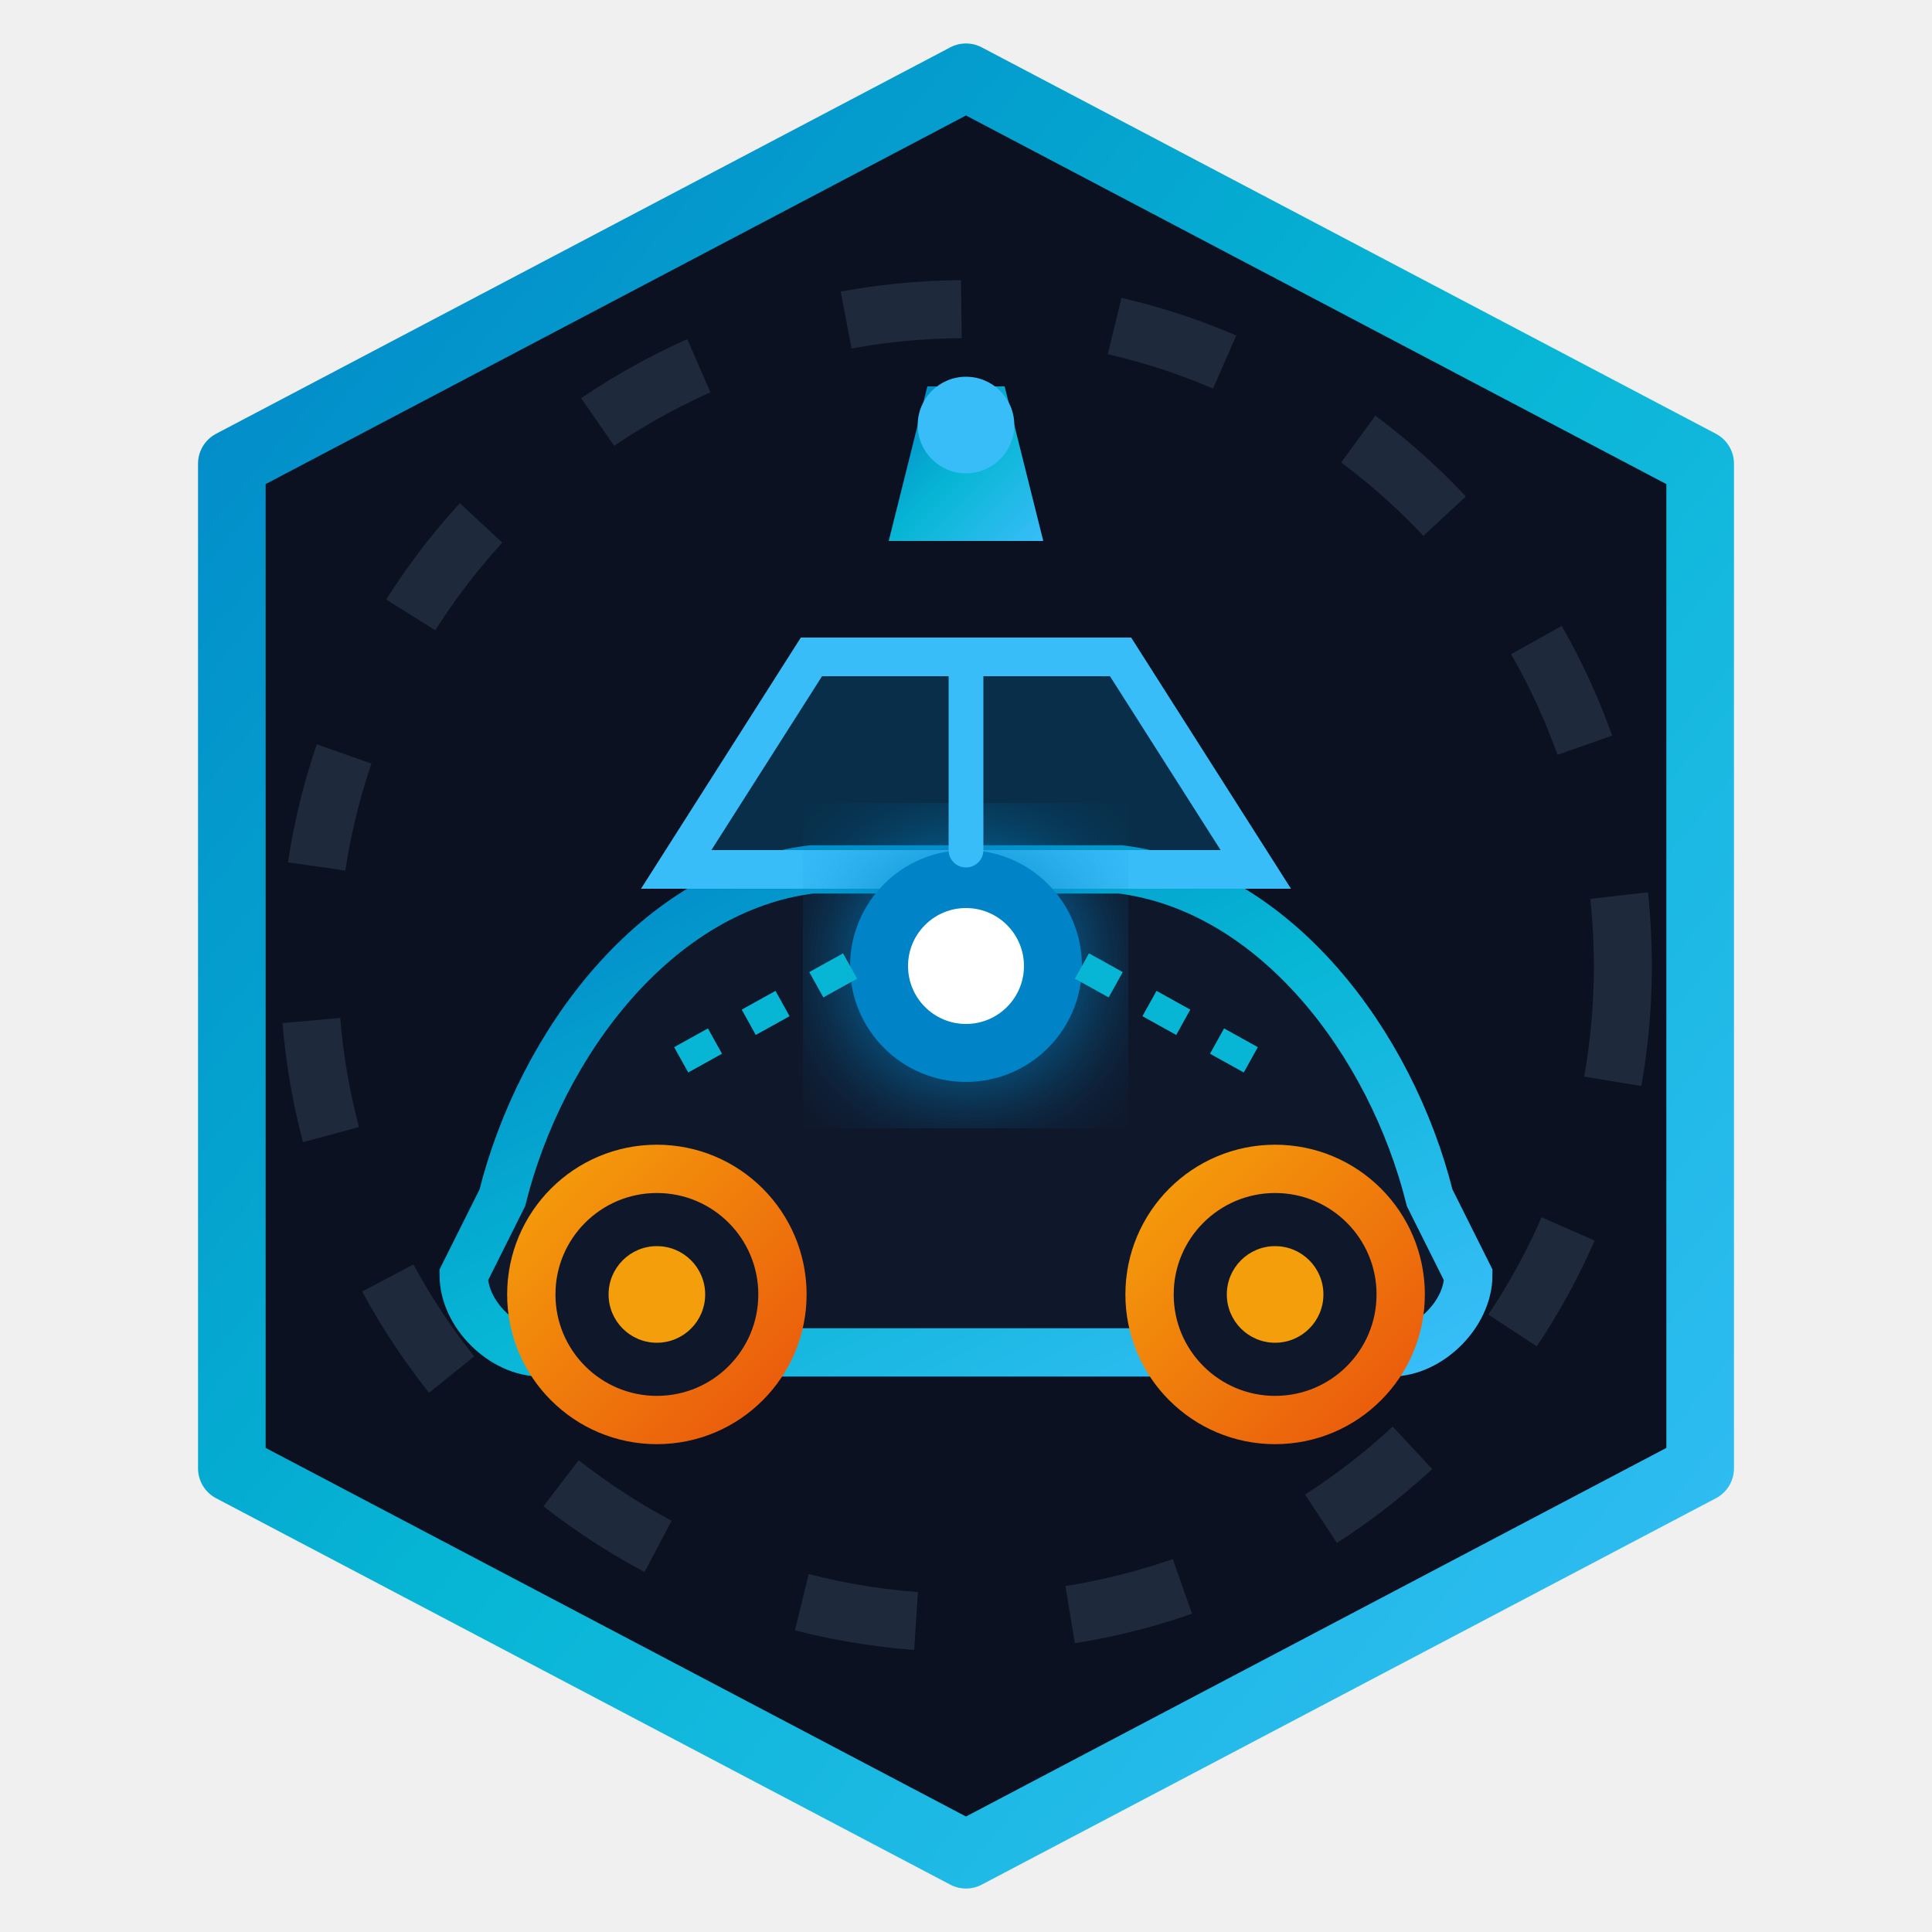
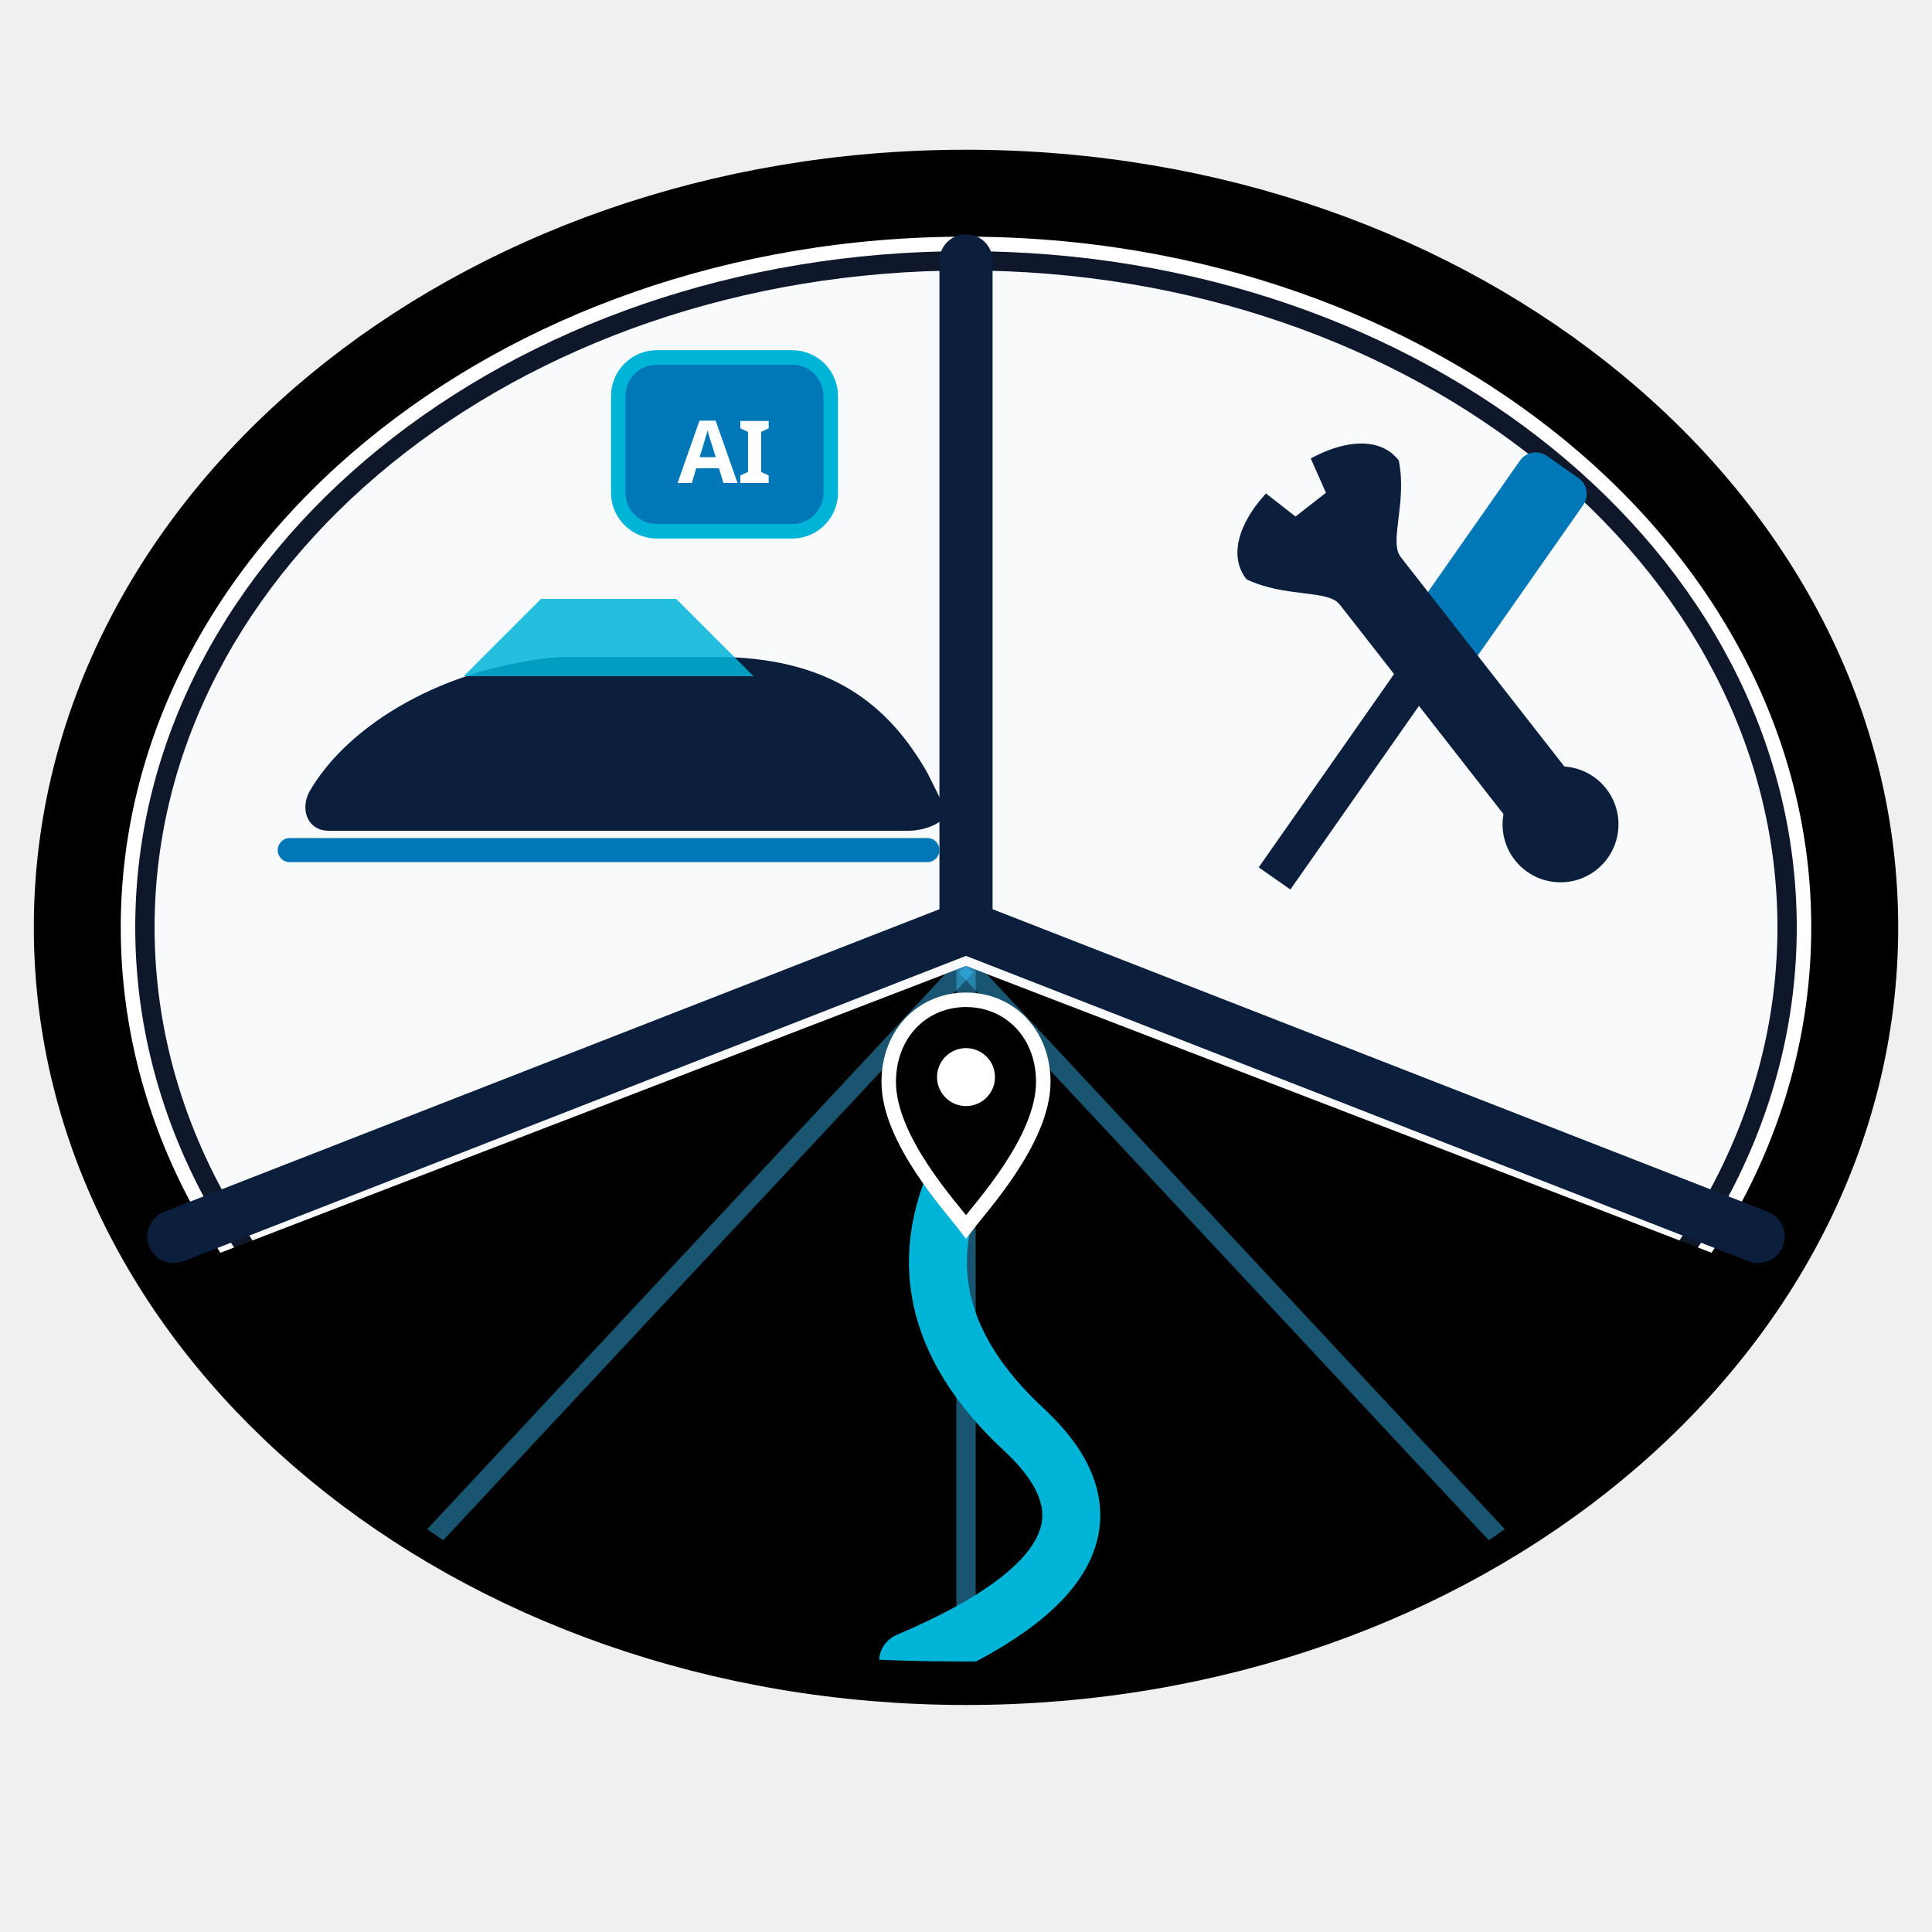
- <svg xmlns="http://www.w3.org/2000/svg" viewBox="0 0 100 100" fill="none">
+ <svg xmlns="http://www.w3.org/2000/svg" width="64" height="64" viewBox="0 0 200 200" fill="none">
  <defs>
-     <linearGradient id="primaryGrad" x1="0%" y1="0%" x2="100%" y2="100%">
-       <stop offset="0%" stop-color="#0284C7" />
-       <stop offset="50%" stop-color="#06B6D4" />
-       <stop offset="100%" stop-color="#38BDF8" />
+     <linearGradient id="emblemBorder" x1="0%" y1="0%" x2="100%" y2="100%">
+       <stop offset="0%" stopColor="#0B1E3B" />
+       <stop offset="100%" stopColor="#0353A4" />
    </linearGradient>
-     <linearGradient id="amberGrad" x1="0%" y1="0%" x2="100%" y2="100%">
-       <stop offset="0%" stop-color="#F59E0B" />
-       <stop offset="100%" stop-color="#EA580C" />
+     <linearGradient id="aiGlow" x1="0%" y1="0%" x2="100%" y2="100%">
+       <stop offset="0%" stopColor="#00B4D8" />
+       <stop offset="100%" stopColor="#0077B6" />
    </linearGradient>
-     <filter id="glow" x="-20%" y="-20%" width="140%" height="140%">
-       <feGaussianBlur stdDeviation="3" result="blur" />
-       <feComposite in="SourceGraphic" in2="blur" operator="over" />
-     </filter>
+     <linearGradient id="roadGradient" x1="0%" y1="0%" x2="100%" y2="100%">
+       <stop offset="0%" stopColor="#0A2540" />
+       <stop offset="100%" stopColor="#1E3A8A" />
+     </linearGradient>
+     <linearGradient id="pinGradient" x1="0%" y1="0%" x2="100%" y2="100%">
+       <stop offset="0%" stopColor="#EF4444" />
+       <stop offset="100%" stopColor="#DC2626" />
+     </linearGradient>
  </defs>
-   <polygon points="50,4 88,24 88,76 50,96 12,76 12,24" fill="#0B1120" stroke="url(#primaryGrad)" stroke-width="3.5" stroke-linejoin="round" />
-   <circle cx="50" cy="50" r="34" stroke="#1E293B" stroke-width="3" stroke-dasharray="6 8" />
-   <path d="M26 62 C28 54, 34 46, 42 45 L58 45 C66 46, 72 54, 74 62 L76 66 C76 68, 74 70, 72 70 L28 70 C26 70, 24 68, 24 66 Z" fill="#0F172A" stroke="url(#primaryGrad)" stroke-width="2.5" />
-   <path d="M35 45 L42 34 L58 34 L65 45 Z" fill="#0284C7" fill-opacity="0.25" stroke="#38BDF8" stroke-width="2" />
-   <circle cx="34" cy="67" r="6.5" fill="#0F172A" stroke="url(#amberGrad)" stroke-width="2.5" />
-   <circle cx="34" cy="67" r="2.5" fill="#F59E0B" />
-   <circle cx="66" cy="67" r="6.5" fill="#0F172A" stroke="url(#amberGrad)" stroke-width="2.5" />
-   <circle cx="66" cy="67" r="2.5" fill="#F59E0B" />
-   <path d="M48 20 L52 20 L54 28 L46 28 Z" fill="url(#primaryGrad)" />
-   <circle cx="50" cy="50" r="6" fill="#0284C7" filter="url(#glow)" />
-   <circle cx="50" cy="50" r="3" fill="#FFFFFF" />
-   <line x1="50" y1="34" x2="50" y2="44" stroke="#38BDF8" stroke-width="1.8" stroke-linecap="round" />
-   <line x1="44" y1="50" x2="35" y2="55" stroke="#06B6D4" stroke-width="1.5" stroke-dasharray="2 2" />
-   <line x1="56" y1="50" x2="65" y2="55" stroke="#06B6D4" stroke-width="1.5" stroke-dasharray="2 2" />
-   <circle cx="50" cy="22" r="2.5" fill="#38BDF8" />
+   <ellipse cx="100" cy="96" rx="92" ry="76" fill="#FFFFFF" stroke="url(#emblemBorder)" stroke-width="9" />
+   <ellipse cx="100" cy="96" rx="85" ry="69" fill="#F8FAFC" stroke="#0F172A" stroke-width="2" />
+   <line x1="100" y1="27" x2="100" y2="96" stroke="#0B1E3B" stroke-width="5.5" stroke-linecap="round" />
+   <line x1="100" y1="96" x2="18" y2="128" stroke="#0B1E3B" stroke-width="5.5" stroke-linecap="round" />
+   <line x1="100" y1="96" x2="182" y2="128" stroke="#0B1E3B" stroke-width="5.5" stroke-linecap="round" />
+   <g transform="translate(22, 32)">
+     <rect x="42" y="5" width="22" height="18" rx="4" fill="#0077B6" stroke="#00B4D8" stroke-width="1.5" />
+     <text x="53" y="18" fill="#FFFFFF" font-size="9" font-weight="900" font-family="sans-serif" text-anchor="middle">AI</text>
+     <path d="M10 50 C14 43, 24 37, 36 36 L52 36 C64 36, 70 41, 74 48 L76 52 C76 53, 74 54, 72 54 L12 54 C10 54, 9 52, 10 50 Z" fill="#0B1E3B" />
+     <path d="M26 38 L34 30 L48 30 L56 38 Z" fill="#00B4D8" fill-opacity="0.85" />
+     <line x1="8" y1="56" x2="74" y2="56" stroke="#0077B6" stroke-width="2.5" stroke-linecap="round" />
+   </g>
+   <g transform="translate(108, 36)">
+     <g transform="rotate(35 40 32)">
+       <rect x="36" y="8" width="8" height="24" rx="2" fill="#0077B6" />
+       <rect x="38" y="32" width="4" height="28" fill="#0B1E3B" />
+     </g>
+     <g transform="rotate(-38 40 32)">
+       <rect x="36" y="14" width="8" height="38" rx="2" fill="#0B1E3B" />
+       <path d="M30 14 C30 6, 50 6, 50 14 C48 18, 44 20, 44 22 L36 22 C36 20, 32 18, 30 14 Z" fill="#0B1E3B" />
+       <polygon points="36,4 44,4 42,12 38,12" fill="#F8FAFC" />
+       <circle cx="40" cy="54" r="6" fill="#0B1E3B" />
+     </g>
+   </g>
+   <clipPath id="bottomFaviconClip">
+     <path d="M22 130 L100 100 L178 130 C162 165, 134 172, 100 172 C66 172, 38 165, 22 130 Z" />
+   </clipPath>
+   <g clip-path="url(#bottomFaviconClip)">
+     <rect x="15" y="95" width="170" height="85" fill="url(#roadGradient)" />
+     <line x1="100" y1="100" x2="30" y2="175" stroke="#38BDF8" stroke-width="2" stroke-opacity="0.45" />
+     <line x1="100" y1="100" x2="100" y2="175" stroke="#38BDF8" stroke-width="2" stroke-opacity="0.45" />
+     <line x1="100" y1="100" x2="170" y2="175" stroke="#38BDF8" stroke-width="2" stroke-opacity="0.45" />
+     <path d="M100 120 Q92 135, 106 148 T94 172" fill="none" stroke="#00B4D8" stroke-width="6" stroke-linecap="round" />
+   </g>
+   <g transform="translate(100, 114)">
+     <path d="M0 13 C-1.5 11, -8 4, -8 -2 C-8 -7, -4.5 -10.5, 0 -10.5 C4.5 -10.5, 8 -7, 8 -2 C8 4, 1.5 11, 0 13 Z" fill="url(#pinGradient)" stroke="#FFFFFF" stroke-width="1.5" />
+     <circle cx="0" cy="-2.5" r="3" fill="#FFFFFF" />
+   </g>
</svg>
